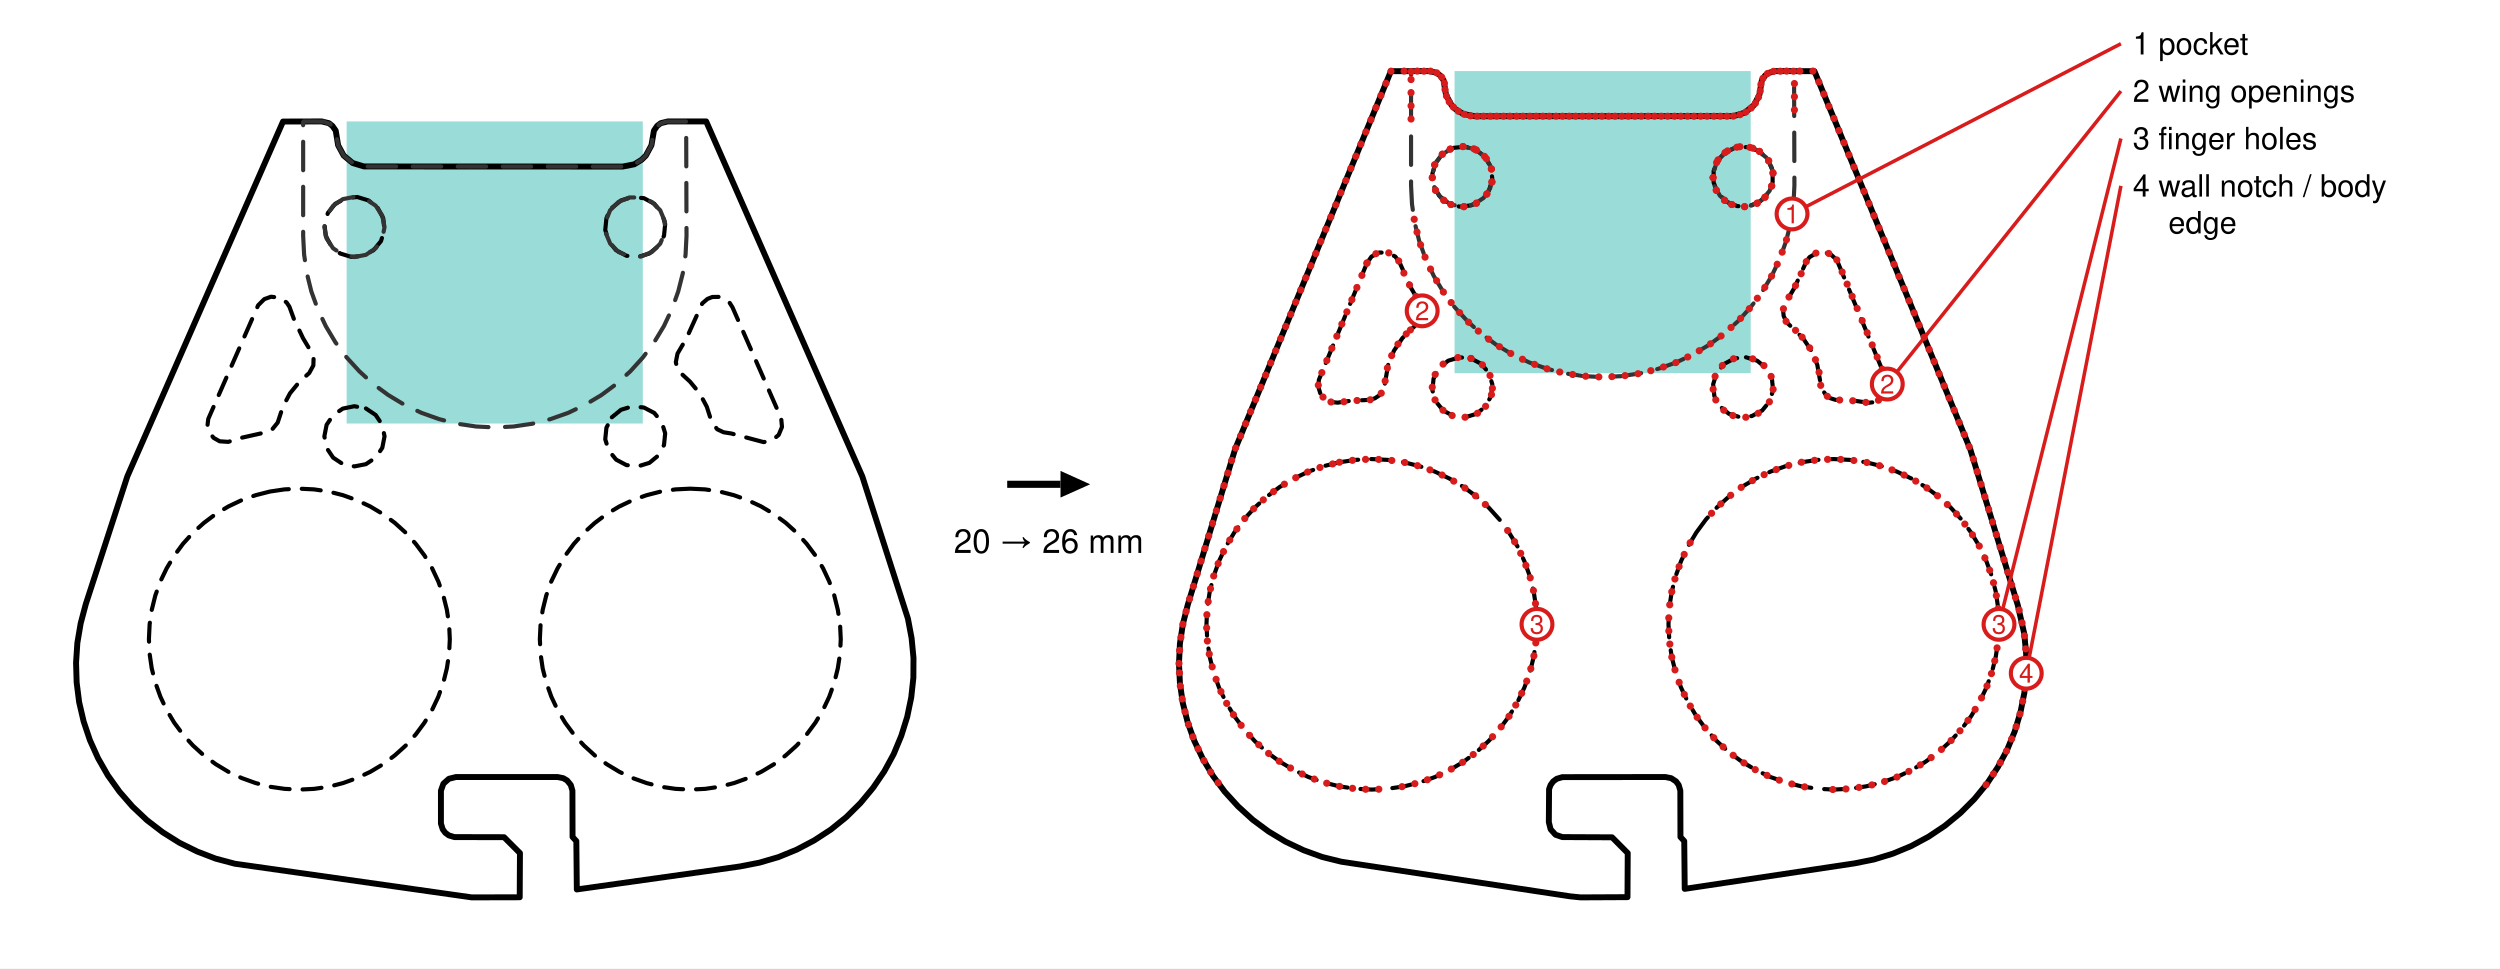
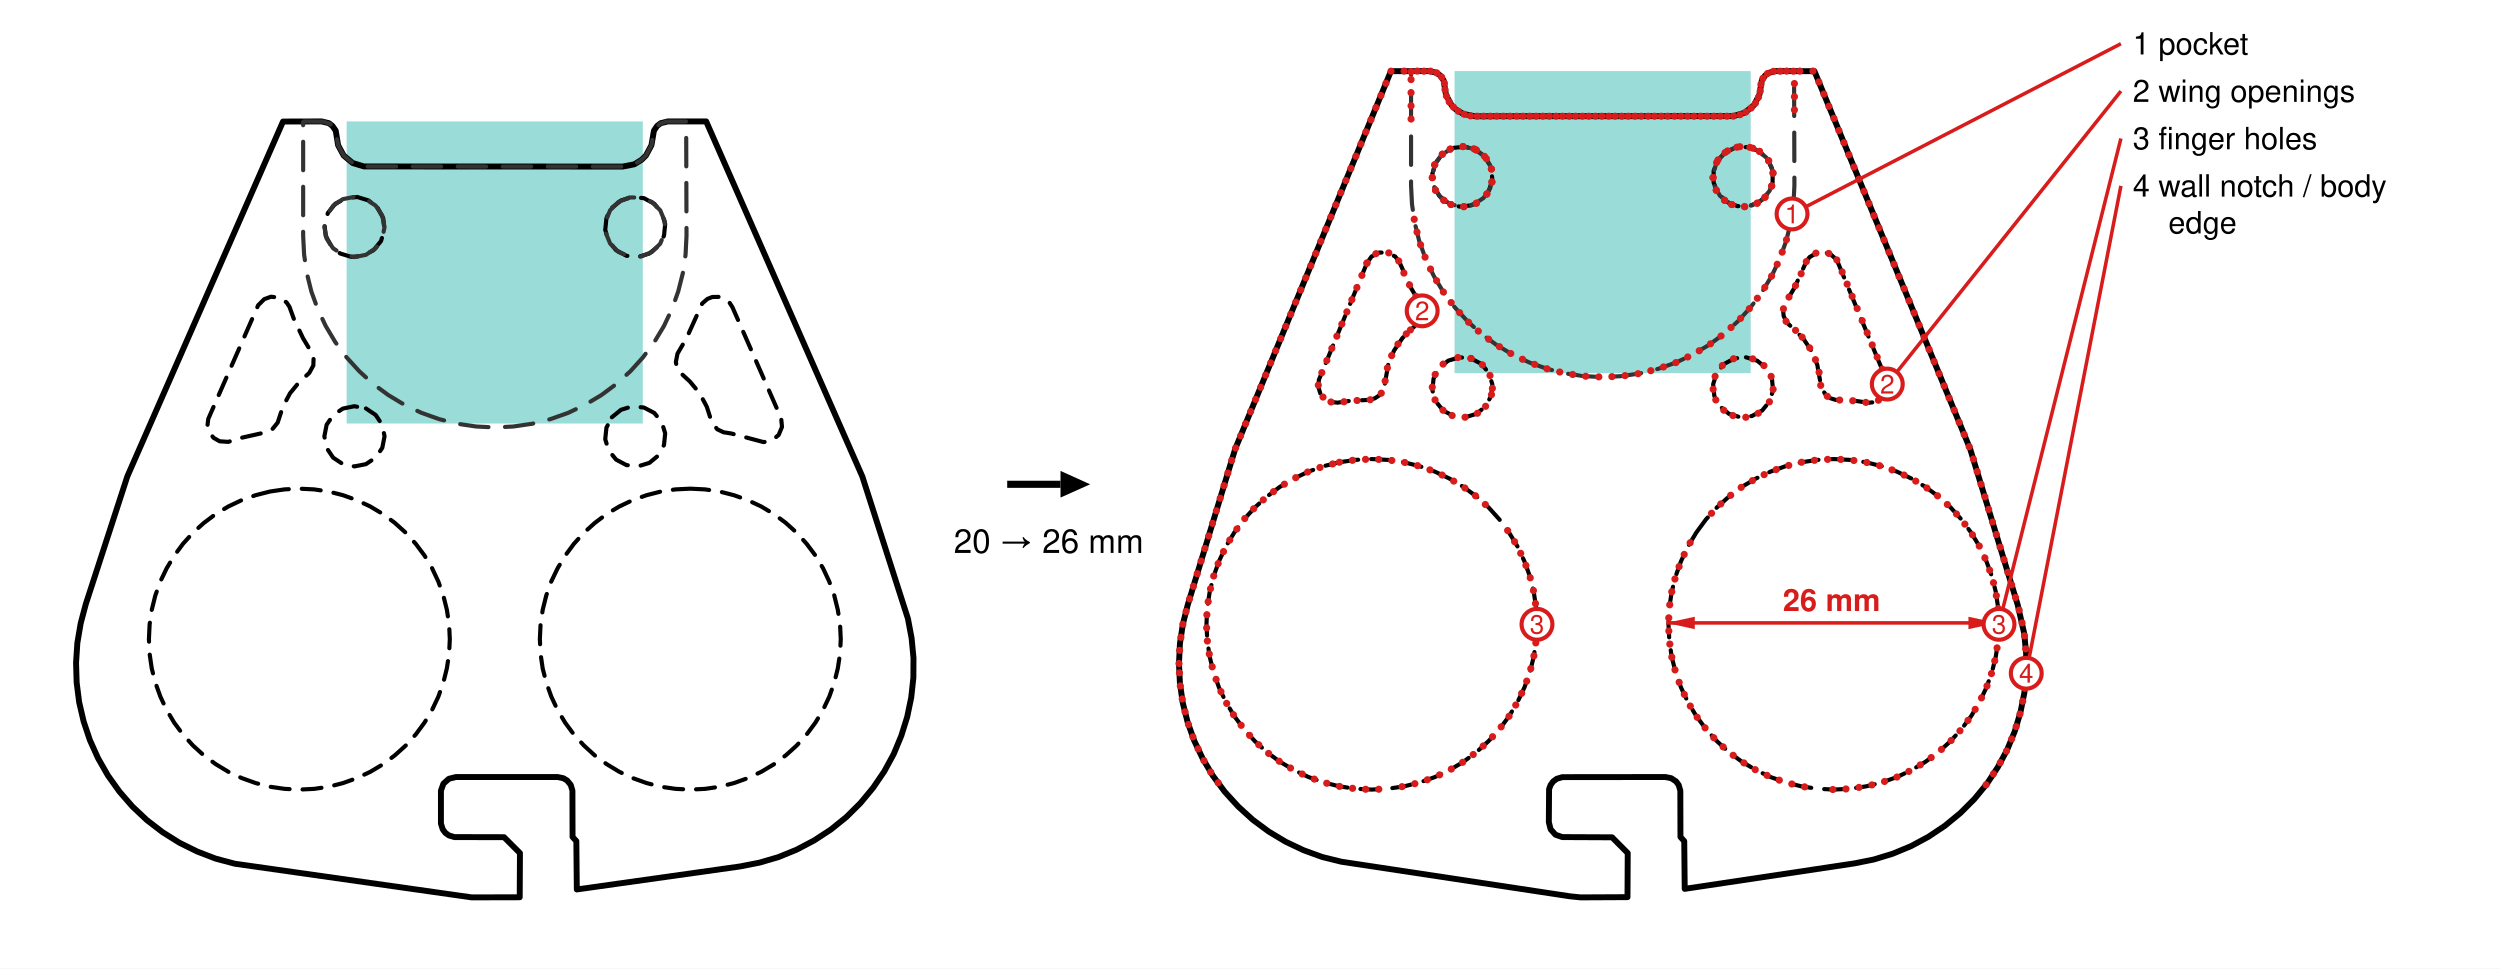
<svg xmlns="http://www.w3.org/2000/svg" width="211.03mm" height="81.75mm" viewBox="0 0 211.03 81.75" role="img">
  <rect width="211.03" height="81.75" fill="white" />
  <g class="panel" id="before">
    <path d="M 54.26 10.25 L 54.26 35.75 L 29.26 35.75 L 29.26 10.25 L 54.26 10.25 Z" fill="#20b2aa" fill-rule="evenodd" fill-opacity="0.45" stroke="none" />
    <path d="M 6.53 54.27 L 6.81 52.62 L 7.24 51.00 L 10.75 40.21 L 23.89 10.26 L 27.16 10.25 L 27.77 10.40 L 28.06 10.63 L 28.34 11.03 L 28.54 12.26 L 29.01 13.13 L 29.77 13.76 L 30.72 14.05 L 52.56 14.06 L 53.54 13.87 L 54.17 13.48 L 54.52 13.13 L 54.99 12.26 L 55.20 11.03 L 55.47 10.63 L 55.77 10.40 L 56.37 10.25 L 59.61 10.25 L 72.79 40.22 L 76.64 52.22 L 76.95 53.87 L 77.11 55.54 L 77.10 57.21 L 76.92 58.87 L 76.58 60.51 L 76.08 62.11 L 75.44 63.65 L 74.64 65.12 L 73.70 66.50 L 72.63 67.79 L 71.44 68.97 L 70.14 70.02 L 68.73 70.94 L 67.25 71.72 L 65.71 72.35 L 64.10 72.82 L 62.46 73.14 L 48.69 75.08 L 48.65 71.00 L 48.33 70.65 L 48.32 66.74 L 48.18 66.26 L 47.87 65.88 L 47.55 65.69 L 47.06 65.59 L 38.49 65.59 L 37.89 65.74 L 37.43 66.15 L 37.22 66.74 L 37.22 69.52 L 37.37 70.00 L 37.59 70.30 L 37.89 70.52 L 38.36 70.66 L 42.55 70.67 L 43.89 72.01 L 43.87 75.74 L 39.82 75.75 L 19.83 72.91 L 18.21 72.48 L 16.65 71.88 L 15.15 71.14 L 13.73 70.25 L 12.40 69.23 L 11.18 68.08 L 10.09 66.83 L 9.11 65.46 L 8.28 64.01 L 7.59 62.48 L 7.06 60.90 L 6.68 59.27 L 6.47 57.61 L 6.42 55.94 L 6.53 54.27 Z" fill="none" stroke="#000" stroke-width="0.5" stroke-linejoin="round" stroke-linecap="round" />
    <path d="M 51.67 17.53 L 52.42 16.92 L 53.37 16.63 L 54.36 16.73 L 55.23 17.20 L 55.86 17.97 L 56.15 18.91 L 56.05 19.90 L 55.58 20.77 L 54.81 21.40 L 53.86 21.69 L 52.88 21.59 L 52.00 21.12 L 51.38 20.35 L 51.09 19.41 L 51.19 18.42 L 51.38 17.96 L 51.67 17.53 Z" fill="none" stroke="#000" stroke-width="0.35" stroke-linejoin="round" stroke-linecap="round" stroke-dasharray="1.6,1.1" />
    <path d="M 57.05 30.56 L 57.19 29.85 L 57.95 28.55 L 59.28 25.61 L 59.72 25.23 L 60.13 25.07 L 60.72 25.06 L 61.27 25.28 L 61.59 25.56 L 61.83 25.94 L 65.94 35.31 L 66.01 36.04 L 65.73 36.71 L 65.17 37.18 L 64.46 37.32 L 61.72 36.59 L 61.08 36.49 L 60.55 36.24 L 60.09 35.67 L 59.66 34.33 L 59.06 33.20 L 58.24 32.21 L 57.34 31.38 L 57.13 30.99 L 57.05 30.56 Z" fill="none" stroke="#000" stroke-width="0.35" stroke-linejoin="round" stroke-linecap="round" stroke-dasharray="1.6,1.1" />
    <path d="M 51.65 35.22 L 52.42 34.59 L 53.37 34.30 L 54.35 34.40 L 55.23 34.86 L 55.86 35.63 L 56.15 36.58 L 56.05 37.56 L 55.58 38.44 L 54.82 39.07 L 53.87 39.36 L 52.88 39.26 L 52.01 38.80 L 51.38 38.03 L 51.09 37.08 L 51.19 36.10 L 51.65 35.22 Z" fill="none" stroke="#000" stroke-width="0.35" stroke-linejoin="round" stroke-linecap="round" stroke-dasharray="1.6,1.1" />
    <path d="M 21.79 25.77 L 22.31 25.25 L 22.87 25.05 L 23.59 25.12 L 24.19 25.53 L 24.43 25.89 L 24.81 26.93 L 25.58 28.55 L 26.35 29.84 L 26.47 30.26 L 26.45 30.85 L 26.10 31.49 L 25.29 32.21 L 24.48 33.20 L 23.88 34.33 L 23.44 35.67 L 22.98 36.24 L 22.45 36.49 L 20.13 37.01 L 19.27 37.30 L 18.54 37.25 L 18.03 36.96 L 17.67 36.50 L 17.51 35.94 L 17.58 35.36 L 21.79 25.77 Z" fill="none" stroke="#000" stroke-width="0.35" stroke-linejoin="round" stroke-linecap="round" stroke-dasharray="1.6,1.1" />
    <path d="M 22.79 41.49 L 24.02 41.31 L 25.26 41.25 L 26.51 41.31 L 27.74 41.49 L 28.95 41.80 L 30.12 42.22 L 31.25 42.75 L 32.32 43.39 L 33.32 44.13 L 34.25 44.97 L 35.08 45.89 L 35.83 46.89 L 36.47 47.96 L 37.00 49.09 L 37.42 50.26 L 37.72 51.47 L 37.91 52.70 L 37.97 53.95 L 37.91 55.19 L 37.72 56.42 L 37.42 57.63 L 37.00 58.81 L 36.47 59.93 L 35.83 61.00 L 35.09 62.00 L 34.25 62.93 L 33.33 63.76 L 32.33 64.51 L 31.26 65.15 L 30.13 65.68 L 28.96 66.10 L 27.75 66.41 L 26.52 66.59 L 25.27 66.65 L 24.03 66.59 L 22.79 66.41 L 21.58 66.10 L 20.41 65.68 L 19.28 65.15 L 18.22 64.51 L 17.21 63.77 L 16.29 62.93 L 15.45 62.01 L 14.71 61.01 L 14.07 59.94 L 13.54 58.81 L 13.12 57.64 L 12.81 56.43 L 12.63 55.20 L 12.57 53.95 L 12.63 52.71 L 12.81 51.48 L 13.11 50.27 L 13.53 49.09 L 14.07 47.97 L 14.71 46.90 L 15.45 45.90 L 16.29 44.97 L 17.21 44.14 L 18.21 43.39 L 19.28 42.75 L 20.40 42.22 L 21.58 41.80 L 22.79 41.49 Z" fill="none" stroke="#000" stroke-width="0.35" stroke-linejoin="round" stroke-linecap="round" stroke-dasharray="1.6,1.1" />
    <path d="M 31.88 17.55 L 32.35 18.42 L 32.45 19.41 L 32.16 20.35 L 31.53 21.12 L 30.66 21.59 L 29.67 21.69 L 28.72 21.40 L 27.96 20.77 L 27.49 19.90 L 27.39 18.91 L 27.68 17.97 L 28.30 17.20 L 29.18 16.73 L 30.16 16.63 L 31.11 16.92 L 31.88 17.55 Z" fill="none" stroke="#000" stroke-width="0.35" stroke-linejoin="round" stroke-linecap="round" stroke-dasharray="1.6,1.1" />
    <path d="M 30.89 34.48 L 31.71 35.03 L 32.26 35.85 L 32.46 36.83 L 32.27 37.80 L 31.72 38.62 L 30.89 39.18 L 29.92 39.37 L 28.95 39.18 L 28.12 38.63 L 27.57 37.81 L 27.38 36.83 L 27.57 35.86 L 28.12 35.04 L 28.94 34.49 L 29.91 34.29 L 30.89 34.48 Z" fill="none" stroke="#000" stroke-width="0.35" stroke-linejoin="round" stroke-linecap="round" stroke-dasharray="1.6,1.1" />
    <path d="M 58.26 41.25 L 59.51 41.31 L 60.74 41.49 L 61.95 41.80 L 63.12 42.22 L 64.25 42.75 L 65.32 43.39 L 66.32 44.13 L 67.25 44.97 L 68.08 45.89 L 68.83 46.89 L 69.47 47.96 L 70.00 49.09 L 70.42 50.26 L 70.72 51.47 L 70.91 52.70 L 70.97 53.95 L 70.91 55.19 L 70.72 56.42 L 70.42 57.63 L 70.00 58.81 L 69.47 59.93 L 68.83 61.00 L 68.09 62.00 L 67.25 62.93 L 66.33 63.76 L 65.33 64.51 L 64.26 65.15 L 63.13 65.68 L 61.96 66.10 L 60.75 66.41 L 59.52 66.59 L 58.27 66.65 L 57.03 66.59 L 55.79 66.41 L 54.58 66.10 L 53.41 65.68 L 52.28 65.15 L 51.22 64.51 L 50.21 63.77 L 49.29 62.93 L 48.45 62.01 L 47.71 61.01 L 47.07 59.94 L 46.54 58.81 L 46.12 57.64 L 45.81 56.43 L 45.63 55.20 L 45.57 53.95 L 45.63 52.71 L 45.81 51.48 L 46.11 50.27 L 46.53 49.09 L 47.07 47.97 L 47.71 46.90 L 48.45 45.90 L 49.29 44.97 L 50.21 44.14 L 51.21 43.39 L 52.28 42.75 L 53.40 42.22 L 54.58 41.80 L 55.79 41.49 L 57.02 41.31 L 58.26 41.25 Z" fill="none" stroke="#000" stroke-width="0.35" stroke-linejoin="round" stroke-linecap="round" stroke-dasharray="1.6,1.1" />
    <path d="M 25.59 10.30 L 25.64 10.25 L 27.28 10.26 L 27.87 10.46 L 28.33 11.03 L 28.54 12.26 L 29.01 13.13 L 29.77 13.76 L 30.72 14.05 L 52.56 14.06 L 53.54 13.87 L 54.17 13.48 L 54.52 13.13 L 54.99 12.26 L 55.20 11.03 L 55.67 10.46 L 56.25 10.26 L 57.92 10.26 L 57.95 19.91 L 57.87 21.49 L 57.64 23.06 L 57.25 24.60 L 56.72 26.09 L 56.04 27.53 L 55.22 28.89 L 54.27 30.17 L 53.21 31.34 L 52.03 32.41 L 50.76 33.35 L 49.39 34.17 L 47.96 34.85 L 46.46 35.38 L 44.92 35.77 L 43.35 36.00 L 41.77 36.08 L 40.18 36.00 L 38.61 35.77 L 37.07 35.38 L 35.58 34.85 L 34.14 34.17 L 32.78 33.35 L 31.50 32.41 L 30.33 31.34 L 29.26 30.17 L 28.31 28.89 L 27.50 27.53 L 26.82 26.09 L 26.28 24.60 L 25.90 23.06 L 25.67 21.49 L 25.59 19.91 L 25.59 10.30 Z" fill="none" stroke="#333333" stroke-width="0.35" stroke-linejoin="round" stroke-linecap="round" stroke-dasharray="2.4,1.4" />
    <path d="M 51.50 17.75 L 52.20 17.05 L 53.12 16.67 L 54.11 16.67 L 55.03 17.05 L 55.73 17.75 L 56.11 18.66 L 56.11 19.65 L 55.73 20.57 L 55.03 21.27 L 54.12 21.65 L 53.13 21.65 L 52.21 21.27 L 51.51 20.57 L 51.13 19.66 L 51.13 18.67 L 51.50 17.75 Z" fill="none" stroke="#333333" stroke-width="0.35" stroke-linejoin="round" stroke-linecap="round" stroke-dasharray="2.4,1.4" />
    <path d="M 31.71 17.36 L 32.26 18.18 L 32.46 19.16 L 32.27 20.13 L 31.72 20.95 L 30.89 21.51 L 29.92 21.70 L 28.95 21.51 L 28.12 20.96 L 27.57 20.14 L 27.38 19.16 L 27.57 18.19 L 28.12 17.37 L 28.94 16.81 L 29.91 16.62 L 30.89 16.81 L 31.71 17.36 Z" fill="none" stroke="#333333" stroke-width="0.35" stroke-linejoin="round" stroke-linecap="round" stroke-dasharray="2.4,1.4" />
  </g>
  <g class="arrow">
    <line x1="85.02" y1="40.88" x2="89.52" y2="40.88" stroke="#000" stroke-width="0.6" />
    <polygon points="92.02,40.88 89.52,39.75 89.52,42.00" fill="#000" />
    <text x="88.52" y="46.67" font-family="Helvetica, Arial, sans-serif" font-size="2.80" text-anchor="middle" fill="#000">20 → 26 mm</text>
  </g>
  <g class="panel" id="after" transform="translate(93.52 0)">
    <path d="M 54.26 6.00 L 54.26 31.50 L 29.26 31.50 L 29.26 6.00 L 54.26 6.00 Z" fill="#20b2aa" fill-rule="evenodd" fill-opacity="0.45" stroke="none" />
    <path d="M 6.00 56.01 L 6.08 54.33 L 6.33 52.68 L 6.74 51.06 L 10.74 37.91 L 23.89 6.01 L 27.16 6.00 L 27.76 6.15 L 28.06 6.38 L 28.34 6.78 L 28.54 8.01 L 29.01 8.88 L 29.36 9.23 L 30.00 9.62 L 30.97 9.81 L 52.81 9.80 L 53.76 9.51 L 54.53 8.88 L 54.99 8.01 L 55.20 6.78 L 55.47 6.38 L 55.77 6.15 L 56.37 6.00 L 59.64 6.01 L 72.79 37.91 L 76.80 51.06 L 77.35 53.49 L 77.51 55.16 L 77.52 56.83 L 77.36 58.49 L 77.03 60.13 L 76.55 61.73 L 75.91 63.29 L 75.12 64.76 L 74.20 66.16 L 73.14 67.45 L 71.96 68.63 L 70.66 69.70 L 69.27 70.63 L 67.80 71.42 L 66.26 72.06 L 64.66 72.55 L 63.02 72.88 L 48.69 75.03 L 48.65 71.00 L 48.33 70.65 L 48.32 66.74 L 48.18 66.26 L 47.96 65.96 L 47.55 65.69 L 47.06 65.59 L 38.36 65.60 L 37.89 65.74 L 37.59 65.96 L 37.37 66.26 L 37.24 66.61 L 37.22 69.40 L 37.37 70.00 L 37.78 70.46 L 38.36 70.66 L 42.56 70.68 L 43.88 72.01 L 43.86 75.73 L 39.90 75.75 L 39.01 75.66 L 19.71 72.74 L 18.09 72.34 L 16.52 71.77 L 15.00 71.05 L 13.57 70.19 L 12.23 69.20 L 10.99 68.07 L 9.86 66.83 L 8.86 65.48 L 8.01 64.05 L 7.29 62.53 L 6.73 60.96 L 6.32 59.33 L 6.08 57.68 L 6.00 56.01 Z" fill="none" stroke="#000" stroke-width="0.5" stroke-linejoin="round" stroke-linecap="round" />
    <path d="M 53.86 30.16 L 54.81 30.45 L 55.58 31.08 L 56.05 31.95 L 56.15 32.94 L 55.86 33.88 L 55.23 34.65 L 54.36 35.12 L 53.37 35.22 L 52.42 34.93 L 51.66 34.30 L 51.19 33.43 L 51.09 32.44 L 51.38 31.50 L 52.00 30.73 L 52.88 30.26 L 53.86 30.16 Z" fill="none" stroke="#000" stroke-width="0.35" stroke-linejoin="round" stroke-linecap="round" stroke-dasharray="1.6,1.1" />
    <path d="M 21.87 22.20 L 22.25 21.66 L 22.89 21.32 L 23.62 21.32 L 24.26 21.66 L 24.61 22.13 L 25.58 24.30 L 26.39 25.67 L 26.53 26.24 L 26.49 26.67 L 26.24 27.20 L 24.86 28.54 L 24.15 29.60 L 23.66 30.79 L 23.31 32.78 L 22.90 33.38 L 22.54 33.62 L 22.12 33.75 L 20.41 33.84 L 19.39 33.99 L 18.82 33.93 L 18.30 33.66 L 17.93 33.21 L 17.76 32.65 L 17.81 32.06 L 21.87 22.20 Z" fill="none" stroke="#000" stroke-width="0.35" stroke-linejoin="round" stroke-linecap="round" stroke-dasharray="1.6,1.1" />
    <path d="M 19.54 39.02 L 20.90 38.82 L 22.26 38.75 L 23.63 38.82 L 24.99 39.02 L 26.31 39.35 L 27.60 39.81 L 28.84 40.40 L 30.01 41.10 L 31.11 41.91 L 32.13 42.83 L 33.05 43.85 L 33.86 44.95 L 34.57 46.12 L 35.15 47.36 L 35.62 48.65 L 35.95 49.97 L 36.15 51.33 L 36.22 52.70 L 36.15 54.06 L 35.95 55.42 L 35.62 56.75 L 35.16 58.03 L 34.57 59.27 L 33.87 60.45 L 33.05 61.55 L 32.13 62.56 L 31.12 63.48 L 30.02 64.30 L 28.85 65.00 L 27.61 65.59 L 26.32 66.05 L 24.99 66.38 L 23.64 66.58 L 22.27 66.65 L 20.90 66.58 L 19.55 66.38 L 18.22 66.05 L 16.93 65.59 L 15.70 65.00 L 14.52 64.30 L 13.42 63.49 L 12.41 62.57 L 11.49 61.55 L 10.67 60.45 L 9.97 59.28 L 9.38 58.04 L 8.92 56.75 L 8.59 55.43 L 8.39 54.07 L 8.32 52.70 L 8.38 51.34 L 8.59 49.98 L 8.92 48.65 L 9.38 47.37 L 9.96 46.13 L 10.67 44.95 L 11.48 43.85 L 12.40 42.84 L 13.42 41.92 L 14.51 41.10 L 15.69 40.40 L 16.93 39.81 L 18.21 39.35 L 19.54 39.02 Z" fill="none" stroke="#000" stroke-width="0.35" stroke-linejoin="round" stroke-linecap="round" stroke-dasharray="1.6,1.1" />
    <path d="M 31.11 12.67 L 31.88 13.30 L 32.35 14.17 L 32.45 15.16 L 32.16 16.10 L 31.53 16.87 L 30.66 17.34 L 29.67 17.44 L 28.72 17.15 L 27.96 16.52 L 27.49 15.65 L 27.39 14.66 L 27.68 13.72 L 28.30 12.95 L 29.18 12.48 L 30.16 12.38 L 31.11 12.67 Z" fill="none" stroke="#000" stroke-width="0.35" stroke-linejoin="round" stroke-linecap="round" stroke-dasharray="1.6,1.1" />
    <path d="M 30.65 30.26 L 31.53 30.72 L 32.16 31.49 L 32.45 32.44 L 32.35 33.42 L 31.88 34.30 L 31.12 34.93 L 30.17 35.22 L 29.18 35.12 L 28.31 34.66 L 27.68 33.89 L 27.39 32.94 L 27.49 31.96 L 27.95 31.08 L 28.72 30.45 L 29.67 30.16 L 30.65 30.26 Z" fill="none" stroke="#000" stroke-width="0.35" stroke-linejoin="round" stroke-linecap="round" stroke-dasharray="1.6,1.1" />
    <path d="M 49.67 44.95 L 50.48 43.85 L 51.40 42.84 L 52.42 41.92 L 53.51 41.10 L 54.69 40.40 L 55.93 39.81 L 57.21 39.35 L 58.54 39.02 L 59.90 38.82 L 61.26 38.75 L 62.63 38.82 L 63.99 39.02 L 65.31 39.35 L 66.60 39.81 L 67.84 40.40 L 69.01 41.10 L 70.11 41.91 L 71.13 42.83 L 72.05 43.85 L 72.86 44.95 L 73.57 46.12 L 74.15 47.36 L 74.62 48.65 L 74.95 49.97 L 75.15 51.33 L 75.22 52.70 L 75.15 54.06 L 74.95 55.42 L 74.62 56.75 L 74.16 58.03 L 73.57 59.27 L 72.87 60.45 L 72.05 61.55 L 71.13 62.56 L 70.12 63.48 L 69.02 64.30 L 67.85 65.00 L 66.61 65.59 L 65.32 66.05 L 63.99 66.38 L 62.64 66.58 L 61.27 66.65 L 59.90 66.58 L 58.55 66.38 L 57.22 66.05 L 55.93 65.59 L 54.70 65.00 L 53.52 64.30 L 52.42 63.49 L 51.41 62.57 L 50.49 61.55 L 49.67 60.45 L 48.97 59.28 L 48.38 58.04 L 47.92 56.75 L 47.59 55.43 L 47.39 54.07 L 47.32 52.70 L 47.38 51.34 L 47.59 49.98 L 47.92 48.65 L 48.38 47.37 L 48.96 46.13 L 49.67 44.95 Z" fill="none" stroke="#000" stroke-width="0.35" stroke-linejoin="round" stroke-linecap="round" stroke-dasharray="1.6,1.1" />
    <path d="M 61.53 21.94 L 65.74 32.13 L 65.77 32.72 L 65.57 33.27 L 65.18 33.70 L 64.65 33.95 L 64.21 34.00 L 63.12 33.84 L 61.41 33.75 L 61.00 33.62 L 60.63 33.38 L 60.23 32.77 L 59.88 30.79 L 59.38 29.60 L 58.67 28.54 L 57.29 27.20 L 57.04 26.67 L 57.00 26.24 L 57.14 25.67 L 57.95 24.30 L 58.96 22.07 L 59.22 21.71 L 59.84 21.34 L 60.43 21.28 L 60.99 21.45 L 61.53 21.94 Z" fill="none" stroke="#000" stroke-width="0.35" stroke-linejoin="round" stroke-linecap="round" stroke-dasharray="1.6,1.1" />
    <path d="M 51.50 13.50 L 52.20 12.80 L 53.12 12.42 L 54.11 12.42 L 55.03 12.80 L 55.73 13.50 L 56.11 14.41 L 56.11 15.40 L 55.73 16.32 L 55.03 17.02 L 54.12 17.40 L 53.13 17.40 L 52.21 17.02 L 51.51 16.32 L 51.13 15.41 L 51.13 14.42 L 51.50 13.50 Z" fill="none" stroke="#000" stroke-width="0.35" stroke-linejoin="round" stroke-linecap="round" stroke-dasharray="1.6,1.1" />
    <path d="M 25.59 6.05 L 25.64 6.00 L 27.28 6.01 L 27.87 6.21 L 28.33 6.78 L 28.54 8.01 L 29.01 8.88 L 29.77 9.51 L 30.72 9.80 L 52.56 9.81 L 53.54 9.62 L 54.17 9.23 L 54.52 8.88 L 54.99 8.01 L 55.20 6.78 L 55.67 6.21 L 56.25 6.01 L 57.92 6.01 L 57.95 15.66 L 57.87 17.24 L 57.64 18.81 L 57.25 20.35 L 56.72 21.84 L 56.04 23.28 L 55.22 24.64 L 54.27 25.92 L 53.21 27.09 L 52.03 28.16 L 50.76 29.10 L 49.39 29.92 L 47.96 30.60 L 46.46 31.13 L 44.92 31.52 L 43.35 31.75 L 41.77 31.83 L 40.18 31.75 L 38.61 31.52 L 37.07 31.13 L 35.58 30.60 L 34.14 29.92 L 32.78 29.10 L 31.50 28.16 L 30.33 27.09 L 29.26 25.92 L 28.31 24.64 L 27.50 23.28 L 26.82 21.84 L 26.28 20.35 L 25.90 18.81 L 25.67 17.24 L 25.59 15.66 L 25.59 6.05 Z" fill="none" stroke="#333333" stroke-width="0.35" stroke-linejoin="round" stroke-linecap="round" stroke-dasharray="2.4,1.4" />
    <path d="M 51.38 13.72 L 52.00 12.95 L 52.88 12.48 L 53.86 12.38 L 54.81 12.67 L 55.58 13.30 L 56.05 14.17 L 56.15 15.16 L 55.86 16.10 L 55.23 16.87 L 54.36 17.34 L 53.37 17.44 L 52.42 17.15 L 51.66 16.52 L 51.19 15.65 L 51.09 14.66 L 51.38 13.72 Z" fill="none" stroke="#333333" stroke-width="0.35" stroke-linejoin="round" stroke-linecap="round" stroke-dasharray="2.4,1.4" />
    <path d="M 30.89 12.56 L 31.71 13.11 L 32.26 13.93 L 32.46 14.91 L 32.27 15.88 L 31.72 16.70 L 30.89 17.26 L 29.92 17.45 L 28.95 17.26 L 28.12 16.71 L 27.57 15.89 L 27.38 14.91 L 27.57 13.94 L 28.12 13.12 L 28.94 12.56 L 29.91 12.37 L 30.89 12.56 Z" fill="none" stroke="#333333" stroke-width="0.35" stroke-linejoin="round" stroke-linecap="round" stroke-dasharray="2.4,1.4" />
    <path d="M 6.00 56.01 L 6.08 54.33 L 6.33 52.68 L 6.74 51.06 L 10.48 38.76 L 10.75 38.00 L 10.74 37.91 L 23.89 6.01 L 23.93 6.00 L 27.16 6.00 L 27.29 6.01 L 27.53 6.05 L 27.76 6.15 L 27.87 6.22 L 28.06 6.38 L 28.22 6.56 L 28.34 6.78 L 28.41 7.02 L 28.45 7.52 L 28.48 7.77 L 28.54 8.01 L 28.63 8.24 L 28.73 8.47 L 28.86 8.68 L 29.01 8.88 L 29.18 9.07 L 29.36 9.23 L 29.56 9.38 L 29.77 9.51 L 30.00 9.62 L 30.23 9.70 L 30.47 9.76 L 30.72 9.80 L 30.97 9.81 L 52.56 9.81 L 52.81 9.80 L 53.06 9.76 L 53.30 9.70 L 53.54 9.62 L 53.76 9.51 L 53.98 9.38 L 54.18 9.23 L 54.36 9.06 L 54.53 8.88 L 54.68 8.68 L 54.80 8.47 L 54.91 8.24 L 54.99 8.01 L 55.05 7.77 L 55.09 7.52 L 55.13 7.02 L 55.20 6.78 L 55.32 6.56 L 55.47 6.38 L 55.66 6.22 L 55.77 6.15 L 56.00 6.05 L 56.25 6.01 L 56.37 6.00 L 59.61 6.00 L 59.64 6.01 L 72.79 37.91 L 72.79 38.00 L 73.06 38.76 L 76.80 51.06 L 77.02 51.85 L 77.35 53.49 L 77.51 55.16 L 77.52 56.83 L 77.36 58.49 L 77.03 60.13 L 76.55 61.73 L 75.91 63.29 L 75.12 64.76 L 74.20 66.16 L 74.07 66.31" fill="none" stroke="#d81b1b" stroke-width="0.6" stroke-linecap="round" stroke-linejoin="round" stroke-dasharray="0.01,1.1" />
    <path d="M 9.31 66.08 L 8.86 65.48 L 8.01 64.05 L 7.29 62.53 L 6.73 60.96 L 6.32 59.33 L 6.08 57.68 L 6.00 56.01" fill="none" stroke="#d81b1b" stroke-width="0.6" stroke-linecap="round" stroke-linejoin="round" stroke-dasharray="0.01,1.1" />
    <path d="M 54.43 30.29 L 54.59 30.34 L 54.81 30.45 L 55.03 30.58 L 55.23 30.72 L 55.41 30.89 L 55.58 31.08 L 55.73 31.28 L 55.86 31.49 L 55.96 31.71 L 56.05 31.95 L 56.11 32.19 L 56.15 32.44 L 56.16 32.69 L 56.15 32.94 L 56.11 33.18 L 56.05 33.42 L 55.97 33.66 L 55.86 33.88 L 55.73 34.10 L 55.58 34.30 L 55.42 34.48 L 55.25 34.63" fill="none" stroke="#d81b1b" stroke-width="0.6" stroke-linecap="round" stroke-linejoin="round" stroke-dasharray="0.01,1.1" />
    <path d="M 54.90 34.88 L 54.82 34.93 L 54.59 35.04 L 54.36 35.12 L 54.12 35.18 L 53.87 35.22 L 53.62 35.23 L 53.37 35.22 L 53.13 35.18 L 52.88 35.12 L 52.65 35.04 L 52.42 34.93 L 52.33 34.88" fill="none" stroke="#d81b1b" stroke-width="0.6" stroke-linecap="round" stroke-linejoin="round" stroke-dasharray="0.01,1.1" />
    <path d="M 51.99 34.63 L 51.82 34.49 L 51.66 34.30 L 51.51 34.10 L 51.38 33.89 L 51.27 33.67 L 51.19 33.43 L 51.16 33.31" fill="none" stroke="#d81b1b" stroke-width="0.6" stroke-linecap="round" stroke-linejoin="round" stroke-dasharray="0.01,1.1" />
    <path d="M 51.09 32.86 L 51.08 32.69 L 51.09 32.44 L 51.13 32.20 L 51.19 31.96 L 51.27 31.72 L 51.38 31.50 L 51.50 31.28 L 51.65 31.08 L 51.82 30.90 L 52.00 30.73 L 52.20 30.58 L 52.42 30.45 L 52.64 30.34 L 52.88 30.26 L 53.12 30.20 L 53.37 30.16 L 53.61 30.15 L 53.86 30.16" fill="none" stroke="#d81b1b" stroke-width="0.6" stroke-linecap="round" stroke-linejoin="round" stroke-dasharray="0.01,1.1" />
    <path d="M 21.87 22.20 L 21.97 22.01 L 22.05 21.88 L 22.25 21.66 L 22.48 21.49 L 22.61 21.42 L 22.89 21.32 L 23.03 21.29 L 23.33 21.28 L 23.62 21.32 L 23.76 21.36 L 24.03 21.49 L 24.26 21.66 L 24.46 21.88 L 24.61 22.13 L 24.81 22.68 L 25.58 24.30 L 26.39 25.67 L 26.49 25.95 L 26.53 26.24 L 26.53 26.38 L 26.49 26.67 L 26.39 26.95 L 26.24 27.20 L 26.04 27.42 L 25.77 27.64 L 25.49 27.89" fill="none" stroke="#d81b1b" stroke-width="0.6" stroke-linecap="round" stroke-linejoin="round" stroke-dasharray="0.01,1.1" />
    <path d="M 25.19 28.18 L 24.86 28.54 L 24.48 29.05 L 24.15 29.60 L 23.87 30.19 L 23.66 30.79 L 23.50 31.42 L 23.41 32.05 L 23.38 32.49 L 23.31 32.78 L 23.25 32.91 L 23.10 33.16 L 22.90 33.38 L 22.67 33.55 L 22.54 33.62 L 22.26 33.72 L 22.12 33.75 L 20.41 33.84 L 19.39 33.99 L 19.10 33.99 L 18.82 33.93 L 18.54 33.82 L 18.49 33.78" fill="none" stroke="#d81b1b" stroke-width="0.6" stroke-linecap="round" stroke-linejoin="round" stroke-dasharray="0.01,1.1" />
    <path d="M 18.16 33.52 L 18.09 33.45 L 17.93 33.21 L 17.81 32.94 L 17.76 32.65 L 17.76 32.35 L 17.81 32.06 L 21.87 22.20" fill="none" stroke="#d81b1b" stroke-width="0.6" stroke-linecap="round" stroke-linejoin="round" stroke-dasharray="0.01,1.1" />
    <path d="M 19.54 39.02 L 20.90 38.82 L 22.26 38.75 L 23.63 38.82 L 24.99 39.02 L 26.31 39.35 L 27.60 39.81 L 28.84 40.40 L 30.01 41.10 L 31.11 41.91 L 32.13 42.83 L 32.58 43.33" fill="none" stroke="#d81b1b" stroke-width="0.6" stroke-linecap="round" stroke-linejoin="round" stroke-dasharray="0.01,1.1" />
    <path d="M 33.74 44.78 L 33.86 44.95 L 34.57 46.12 L 35.15 47.36 L 35.62 48.65 L 35.95 49.97 L 36.15 51.33 L 36.22 52.70 L 36.15 54.06 L 35.95 55.42 L 35.62 56.75 L 35.16 58.03 L 34.57 59.27 L 33.87 60.45 L 33.05 61.55 L 32.13 62.56 L 31.12 63.48 L 30.02 64.30 L 28.85 65.00 L 27.61 65.59 L 26.32 66.05 L 24.99 66.38 L 24.71 66.42" fill="none" stroke="#d81b1b" stroke-width="0.6" stroke-linecap="round" stroke-linejoin="round" stroke-dasharray="0.01,1.1" />
    <path d="M 22.87 66.62 L 22.27 66.65 L 20.90 66.58 L 19.55 66.38 L 18.22 66.05 L 16.93 65.59 L 15.70 65.00 L 14.52 64.30 L 13.42 63.49 L 12.41 62.57 L 11.49 61.55 L 10.67 60.45 L 9.97 59.28 L 9.38 58.04 L 8.92 56.75 L 8.59 55.43 L 8.39 54.07 L 8.32 52.70 L 8.38 51.34 L 8.59 49.98 L 8.92 48.65 L 9.38 47.37 L 9.96 46.13 L 10.67 44.95 L 11.48 43.85 L 12.40 42.84 L 13.42 41.92 L 14.51 41.10 L 15.69 40.40 L 16.93 39.81 L 18.21 39.35 L 19.54 39.02" fill="none" stroke="#d81b1b" stroke-width="0.6" stroke-linecap="round" stroke-linejoin="round" stroke-dasharray="0.01,1.1" />
    <path d="M 31.11 12.67 L 31.33 12.80 L 31.53 12.94 L 31.71 13.11 L 31.88 13.30 L 32.03 13.50 L 32.16 13.71 L 32.23 13.86" fill="none" stroke="#d81b1b" stroke-width="0.6" stroke-linecap="round" stroke-linejoin="round" stroke-dasharray="0.01,1.1" />
    <path d="M 32.37 14.26 L 32.41 14.41 L 32.45 14.66 L 32.46 14.91 L 32.45 15.16 L 32.41 15.40 L 32.35 15.64 L 32.27 15.88 L 32.16 16.10 L 32.03 16.32 L 31.88 16.52 L 31.72 16.70 L 31.53 16.87 L 31.48 16.91" fill="none" stroke="#d81b1b" stroke-width="0.6" stroke-linecap="round" stroke-linejoin="round" stroke-dasharray="0.01,1.1" />
    <path d="M 31.11 17.15 L 30.89 17.26 L 30.66 17.34 L 30.42 17.40 L 30.17 17.44 L 29.92 17.45 L 29.67 17.44 L 29.43 17.40 L 29.18 17.34 L 28.95 17.26 L 28.72 17.15 L 28.72 17.15" fill="none" stroke="#d81b1b" stroke-width="0.6" stroke-linecap="round" stroke-linejoin="round" stroke-dasharray="0.01,1.1" />
    <path d="M 28.36 16.91 L 28.31 16.88 L 28.12 16.71 L 27.96 16.52 L 27.81 16.32 L 27.68 16.11 L 27.57 15.89 L 27.49 15.65 L 27.43 15.41 L 27.39 15.16 L 27.38 14.91 L 27.39 14.66 L 27.43 14.42 L 27.49 14.18 L 27.57 13.94 L 27.68 13.72 L 27.80 13.50 L 27.95 13.30 L 28.12 13.12 L 28.30 12.95 L 28.50 12.80 L 28.54 12.78" fill="none" stroke="#d81b1b" stroke-width="0.6" stroke-linecap="round" stroke-linejoin="round" stroke-dasharray="0.01,1.1" />
    <path d="M 28.89 12.59 L 28.94 12.56 L 29.18 12.48 L 29.42 12.42 L 29.67 12.38 L 29.91 12.37 L 30.16 12.38 L 30.41 12.42 L 30.65 12.48 L 30.89 12.56 L 31.11 12.67" fill="none" stroke="#d81b1b" stroke-width="0.6" stroke-linecap="round" stroke-linejoin="round" stroke-dasharray="0.01,1.1" />
    <path d="M 30.65 30.26 L 30.89 30.34 L 31.11 30.45 L 31.33 30.58 L 31.53 30.72 L 31.71 30.89 L 31.88 31.08 L 32.03 31.28 L 32.16 31.49 L 32.26 31.71 L 32.35 31.95 L 32.41 32.19 L 32.45 32.44 L 32.46 32.69 L 32.45 32.86" fill="none" stroke="#d81b1b" stroke-width="0.6" stroke-linecap="round" stroke-linejoin="round" stroke-dasharray="0.01,1.1" />
    <path d="M 32.38 33.31 L 32.35 33.42 L 32.27 33.66 L 32.16 33.88 L 32.03 34.10 L 31.88 34.30 L 31.72 34.48 L 31.55 34.63" fill="none" stroke="#d81b1b" stroke-width="0.6" stroke-linecap="round" stroke-linejoin="round" stroke-dasharray="0.01,1.1" />
    <path d="M 31.20 34.88 L 31.12 34.93 L 30.89 35.04 L 30.66 35.12 L 30.42 35.18 L 30.17 35.22 L 29.92 35.23 L 29.67 35.22 L 29.43 35.18 L 29.18 35.12 L 28.95 35.04 L 28.72 34.93 L 28.63 34.88" fill="none" stroke="#d81b1b" stroke-width="0.6" stroke-linecap="round" stroke-linejoin="round" stroke-dasharray="0.01,1.1" />
    <path d="M 28.29 34.63 L 28.12 34.49 L 27.96 34.30 L 27.81 34.10 L 27.68 33.89 L 27.57 33.67 L 27.49 33.43 L 27.43 33.19 L 27.39 32.94 L 27.38 32.69 L 27.39 32.44 L 27.43 32.20 L 27.49 31.96 L 27.57 31.72 L 27.68 31.50 L 27.80 31.28 L 27.95 31.08 L 28.12 30.90 L 28.30 30.73 L 28.50 30.58 L 28.72 30.45 L 28.94 30.34 L 29.10 30.29" fill="none" stroke="#d81b1b" stroke-width="0.6" stroke-linecap="round" stroke-linejoin="round" stroke-dasharray="0.01,1.1" />
    <path d="M 29.54 30.18 L 29.67 30.16 L 29.91 30.15 L 30.16 30.16 L 30.41 30.20 L 30.65 30.26" fill="none" stroke="#d81b1b" stroke-width="0.6" stroke-linecap="round" stroke-linejoin="round" stroke-dasharray="0.01,1.1" />
    <path d="M 50.95 43.33 L 51.40 42.84 L 52.42 41.92 L 53.51 41.10 L 54.69 40.40 L 55.93 39.81 L 57.21 39.35 L 58.54 39.02 L 59.90 38.82 L 61.26 38.75 L 62.63 38.82 L 63.99 39.02 L 65.31 39.35 L 66.60 39.81 L 67.84 40.40 L 69.01 41.10 L 70.11 41.91 L 71.13 42.83 L 72.05 43.85 L 72.86 44.95 L 73.57 46.12 L 74.15 47.36 L 74.62 48.65 L 74.95 49.97 L 75.15 51.33 L 75.22 52.70 L 75.15 54.06 L 74.95 55.42 L 74.62 56.75 L 74.16 58.03 L 73.57 59.27 L 72.87 60.45 L 72.05 61.55 L 71.13 62.56 L 70.12 63.48 L 69.02 64.30 L 67.85 65.00 L 66.61 65.59 L 65.32 66.05 L 63.99 66.38 L 62.64 66.58 L 61.27 66.65 L 60.66 66.62" fill="none" stroke="#d81b1b" stroke-width="0.6" stroke-linecap="round" stroke-linejoin="round" stroke-dasharray="0.01,1.1" />
    <path d="M 58.82 66.42 L 58.55 66.38 L 57.22 66.05 L 55.93 65.59 L 54.70 65.00 L 53.52 64.30 L 52.42 63.49 L 51.41 62.57 L 50.49 61.55 L 49.67 60.45 L 48.97 59.28 L 48.38 58.04 L 47.92 56.75 L 47.59 55.43 L 47.39 54.07 L 47.32 52.70 L 47.38 51.34 L 47.59 49.98 L 47.92 48.65 L 48.38 47.37 L 48.96 46.13 L 49.67 44.95" fill="none" stroke="#d81b1b" stroke-width="0.6" stroke-linecap="round" stroke-linejoin="round" stroke-dasharray="0.01,1.1" />
    <path d="M 61.53 21.94 L 61.67 22.21 L 65.67 31.92 L 65.74 32.13 L 65.79 32.42 L 65.77 32.72 L 65.70 33.00 L 65.57 33.27 L 65.40 33.50 L 65.38 33.53" fill="none" stroke="#d81b1b" stroke-width="0.6" stroke-linecap="round" stroke-linejoin="round" stroke-dasharray="0.01,1.1" />
    <path d="M 65.05 33.78 L 64.93 33.85 L 64.65 33.95 L 64.51 33.98 L 64.21 34.00 L 63.12 33.84 L 61.41 33.75 L 61.27 33.72 L 61.00 33.62 L 60.86 33.55 L 60.63 33.38 L 60.43 33.16 L 60.35 33.04 L 60.23 32.77 L 60.16 32.49 L 60.13 32.05 L 60.03 31.42 L 59.88 30.79 L 59.66 30.19 L 59.38 29.60 L 59.05 29.05 L 58.67 28.54 L 58.35 28.18" fill="none" stroke="#d81b1b" stroke-width="0.6" stroke-linecap="round" stroke-linejoin="round" stroke-dasharray="0.01,1.1" />
    <path d="M 58.05 27.89 L 57.77 27.64 L 57.49 27.42 L 57.29 27.20 L 57.14 26.95 L 57.04 26.67 L 57.00 26.38 L 57.00 26.24 L 57.04 25.95 L 57.14 25.67 L 57.95 24.30 L 58.72 22.68 L 58.87 22.27 L 58.96 22.07 L 59.04 21.94 L 59.22 21.71 L 59.45 21.52 L 59.70 21.39 L 59.84 21.34 L 60.14 21.28 L 60.43 21.28 L 60.72 21.34 L 60.99 21.45 L 61.23 21.62 L 61.44 21.82 L 61.53 21.94" fill="none" stroke="#d81b1b" stroke-width="0.6" stroke-linecap="round" stroke-linejoin="round" stroke-dasharray="0.01,1.1" />
    <path d="M 51.50 13.50 L 51.65 13.30 L 51.82 13.12 L 52.00 12.95 L 52.20 12.80 L 52.42 12.67 L 52.64 12.56 L 52.88 12.48 L 53.12 12.42 L 53.37 12.38 L 53.61 12.37 L 53.86 12.38 L 54.11 12.42 L 54.35 12.48 L 54.59 12.56 L 54.64 12.59" fill="none" stroke="#d81b1b" stroke-width="0.6" stroke-linecap="round" stroke-linejoin="round" stroke-dasharray="0.01,1.1" />
    <path d="M 55.00 12.78 L 55.03 12.80 L 55.23 12.94 L 55.41 13.11 L 55.58 13.30 L 55.73 13.50 L 55.86 13.71 L 55.96 13.93 L 56.05 14.17 L 56.11 14.41 L 56.15 14.66 L 56.16 14.91 L 56.15 15.16 L 56.11 15.40 L 56.05 15.64 L 55.97 15.88 L 55.86 16.10 L 55.73 16.32 L 55.58 16.52 L 55.42 16.70 L 55.23 16.87 L 55.18 16.91" fill="none" stroke="#d81b1b" stroke-width="0.6" stroke-linecap="round" stroke-linejoin="round" stroke-dasharray="0.01,1.1" />
    <path d="M 54.81 17.15 L 54.59 17.26 L 54.36 17.34 L 54.12 17.40 L 53.87 17.44 L 53.62 17.45 L 53.37 17.44 L 53.13 17.40 L 52.88 17.34 L 52.65 17.26 L 52.42 17.15 L 52.42 17.15" fill="none" stroke="#d81b1b" stroke-width="0.6" stroke-linecap="round" stroke-linejoin="round" stroke-dasharray="0.01,1.1" />
    <path d="M 52.06 16.91 L 52.01 16.88 L 51.82 16.71 L 51.66 16.52 L 51.51 16.32 L 51.38 16.11 L 51.27 15.89 L 51.19 15.65 L 51.13 15.41 L 51.09 15.16 L 51.08 14.91 L 51.09 14.66 L 51.13 14.42 L 51.17 14.26" fill="none" stroke="#d81b1b" stroke-width="0.6" stroke-linecap="round" stroke-linejoin="round" stroke-dasharray="0.01,1.1" />
    <path d="M 25.59 6.05 L 25.60 6.02 L 25.64 6.00 L 27.28 6.01 L 27.53 6.06 L 27.76 6.15 L 27.87 6.21 L 28.07 6.38 L 28.22 6.57 L 28.33 6.78 L 28.41 7.03 L 28.45 7.52 L 28.48 7.77 L 28.54 8.01 L 28.63 8.24 L 28.73 8.47 L 28.86 8.68 L 29.01 8.88 L 29.18 9.06 L 29.36 9.23 L 29.56 9.38 L 29.77 9.51 L 30.00 9.62 L 30.23 9.70 L 30.47 9.76 L 30.72 9.80 L 30.97 9.81 L 52.56 9.81 L 52.81 9.80 L 53.06 9.76 L 53.30 9.70 L 53.54 9.62 L 53.76 9.51 L 53.98 9.38 L 54.17 9.23 L 54.36 9.07 L 54.52 8.88 L 54.67 8.68 L 54.80 8.47 L 54.91 8.24 L 54.99 8.01 L 55.05 7.77 L 55.09 7.52 L 55.13 7.03 L 55.20 6.78 L 55.32 6.57 L 55.47 6.38 L 55.67 6.21 L 55.78 6.15 L 56.00 6.06 L 56.25 6.01 L 57.92 6.01 L 57.95 6.05 L 57.95 10.05" fill="none" stroke="#d81b1b" stroke-width="0.6" stroke-linecap="round" stroke-linejoin="round" stroke-dasharray="0.01,1.1" />
    <path d="M 57.75 18.06 L 57.64 18.81 L 57.25 20.35 L 56.72 21.84 L 56.04 23.28 L 55.22 24.64 L 54.27 25.92 L 53.21 27.09 L 52.03 28.16 L 50.76 29.10 L 49.39 29.92 L 47.96 30.60 L 46.46 31.13 L 44.92 31.52 L 43.35 31.75 L 41.77 31.83 L 40.18 31.75 L 38.61 31.52 L 37.07 31.13 L 35.58 30.60 L 34.14 29.92 L 32.78 29.10 L 31.50 28.16 L 30.33 27.09 L 29.26 25.92 L 28.31 24.64 L 27.50 23.28 L 26.82 21.84 L 26.28 20.35 L 25.90 18.81 L 25.79 18.06" fill="none" stroke="#d81b1b" stroke-width="0.6" stroke-linecap="round" stroke-linejoin="round" stroke-dasharray="0.01,1.1" />
    <path d="M 25.59 10.05 L 25.59 6.05" fill="none" stroke="#d81b1b" stroke-width="0.6" stroke-linecap="round" stroke-linejoin="round" stroke-dasharray="0.01,1.1" />
    <path d="M 51.38 13.72 L 51.50 13.50 L 51.65 13.30 L 51.82 13.12 L 52.00 12.95 L 52.20 12.80 L 52.42 12.67 L 52.64 12.56 L 52.88 12.48 L 53.12 12.42 L 53.37 12.38 L 53.61 12.37 L 53.86 12.38 L 54.11 12.42 L 54.35 12.48 L 54.59 12.56 L 54.64 12.59" fill="none" stroke="#d81b1b" stroke-width="0.6" stroke-linecap="round" stroke-linejoin="round" stroke-dasharray="0.01,1.1" />
    <path d="M 55.00 12.78 L 55.03 12.80 L 55.23 12.94 L 55.41 13.11 L 55.58 13.30 L 55.73 13.50 L 55.86 13.71 L 55.96 13.93 L 56.05 14.17 L 56.11 14.41 L 56.15 14.66 L 56.16 14.91 L 56.15 15.16 L 56.11 15.40 L 56.05 15.64 L 55.97 15.88 L 55.86 16.10 L 55.73 16.32 L 55.58 16.52 L 55.42 16.70 L 55.23 16.87 L 55.18 16.91" fill="none" stroke="#d81b1b" stroke-width="0.6" stroke-linecap="round" stroke-linejoin="round" stroke-dasharray="0.01,1.1" />
    <path d="M 54.81 17.15 L 54.59 17.26 L 54.36 17.34 L 54.12 17.40 L 53.87 17.44 L 53.62 17.45 L 53.37 17.44 L 53.13 17.40 L 52.88 17.34 L 52.65 17.26 L 52.42 17.15 L 52.42 17.15" fill="none" stroke="#d81b1b" stroke-width="0.6" stroke-linecap="round" stroke-linejoin="round" stroke-dasharray="0.01,1.1" />
    <path d="M 52.06 16.91 L 52.01 16.88 L 51.82 16.71 L 51.66 16.52 L 51.51 16.32 L 51.38 16.11 L 51.27 15.89 L 51.19 15.65 L 51.13 15.41 L 51.09 15.16 L 51.08 14.91 L 51.09 14.66 L 51.13 14.42 L 51.17 14.26" fill="none" stroke="#d81b1b" stroke-width="0.6" stroke-linecap="round" stroke-linejoin="round" stroke-dasharray="0.01,1.1" />
    <path d="M 30.89 12.56 L 31.11 12.67 L 31.33 12.80 L 31.53 12.94 L 31.71 13.11 L 31.88 13.30 L 32.03 13.50 L 32.16 13.71 L 32.23 13.86" fill="none" stroke="#d81b1b" stroke-width="0.6" stroke-linecap="round" stroke-linejoin="round" stroke-dasharray="0.01,1.1" />
    <path d="M 32.37 14.26 L 32.41 14.41 L 32.45 14.66 L 32.46 14.91 L 32.45 15.16 L 32.41 15.40 L 32.35 15.64 L 32.27 15.88 L 32.16 16.10 L 32.03 16.32 L 31.88 16.52 L 31.72 16.70 L 31.53 16.87 L 31.48 16.91" fill="none" stroke="#d81b1b" stroke-width="0.6" stroke-linecap="round" stroke-linejoin="round" stroke-dasharray="0.01,1.1" />
    <path d="M 31.11 17.15 L 30.89 17.26 L 30.66 17.34 L 30.42 17.40 L 30.17 17.44 L 29.92 17.45 L 29.67 17.44 L 29.43 17.40 L 29.18 17.34 L 28.95 17.26 L 28.72 17.15 L 28.72 17.15" fill="none" stroke="#d81b1b" stroke-width="0.6" stroke-linecap="round" stroke-linejoin="round" stroke-dasharray="0.01,1.1" />
    <path d="M 28.36 16.91 L 28.31 16.88 L 28.12 16.71 L 27.96 16.52 L 27.81 16.32 L 27.68 16.11 L 27.57 15.89 L 27.49 15.65 L 27.43 15.41 L 27.39 15.16 L 27.38 14.91 L 27.39 14.66 L 27.43 14.42 L 27.49 14.18 L 27.57 13.94 L 27.68 13.72 L 27.80 13.50 L 27.95 13.30 L 28.12 13.12 L 28.30 12.95 L 28.50 12.80 L 28.54 12.78" fill="none" stroke="#d81b1b" stroke-width="0.6" stroke-linecap="round" stroke-linejoin="round" stroke-dasharray="0.01,1.1" />
    <path d="M 28.89 12.59 L 28.94 12.56 L 29.18 12.48 L 29.42 12.42 L 29.67 12.38 L 29.91 12.37 L 30.16 12.38 L 30.41 12.42 L 30.65 12.48 L 30.89 12.56" fill="none" stroke="#d81b1b" stroke-width="0.6" stroke-linecap="round" stroke-linejoin="round" stroke-dasharray="0.01,1.1" />
+     <g class="dimension">
+       <line x1="47.14" y1="52.58" x2="75.04" y2="52.58" stroke="#d81b1b" stroke-width="0.3" />
+       <polygon points="47.14,52.58 49.54,52.06 49.54,53.11" fill="#d81b1b" />
+       <polygon points="75.04,52.58 72.64,52.06 72.64,53.11" fill="#d81b1b" />
+       <text x="61.09" y="51.58" font-family="Helvetica, Arial, sans-serif" font-size="2.6" font-weight="bold" text-anchor="middle" fill="white" stroke="white" stroke-width="0.8" stroke-linejoin="round">26 mm</text>
+       <text x="61.09" y="51.58" font-family="Helvetica, Arial, sans-serif" font-size="2.6" font-weight="bold" text-anchor="middle" fill="#d81b1b">26 mm</text>
+     </g>
    <circle cx="36.22" cy="52.70" r="1.3" fill="white" stroke="#d81b1b" stroke-width="0.35" />
    <text x="36.22" y="53.49" font-family="Helvetica, Arial, sans-serif" font-size="2.20" text-anchor="middle" fill="#d81b1b">3</text>
    <circle cx="77.52" cy="56.83" r="1.3" fill="white" stroke="#d81b1b" stroke-width="0.35" />
    <text x="77.52" y="57.62" font-family="Helvetica, Arial, sans-serif" font-size="2.20" text-anchor="middle" fill="#d81b1b">4</text>
    <circle cx="26.53" cy="26.24" r="1.3" fill="white" stroke="#d81b1b" stroke-width="0.35" />
    <text x="26.53" y="27.03" font-family="Helvetica, Arial, sans-serif" font-size="2.20" text-anchor="middle" fill="#d81b1b">2</text>
    <circle cx="57.75" cy="18.06" r="1.3" fill="white" stroke="#d81b1b" stroke-width="0.35" />
    <text x="57.75" y="18.85" font-family="Helvetica, Arial, sans-serif" font-size="2.20" text-anchor="middle" fill="#d81b1b">1</text>
    <circle cx="75.22" cy="52.70" r="1.3" fill="white" stroke="#d81b1b" stroke-width="0.35" />
    <text x="75.22" y="53.49" font-family="Helvetica, Arial, sans-serif" font-size="2.20" text-anchor="middle" fill="#d81b1b">3</text>
    <circle cx="65.79" cy="32.42" r="1.3" fill="white" stroke="#d81b1b" stroke-width="0.35" />
    <text x="65.79" y="33.22" font-family="Helvetica, Arial, sans-serif" font-size="2.20" text-anchor="middle" fill="#d81b1b">2</text>
  </g>
  <g class="key">
    <text x="180.03" y="4.60" font-family="Helvetica, Arial, sans-serif" font-size="2.60" text-anchor="start" fill="#000">1 pocket</text>
    <text x="180.03" y="8.60" font-family="Helvetica, Arial, sans-serif" font-size="2.60" text-anchor="start" fill="#000">2 wing openings</text>
    <text x="180.03" y="12.60" font-family="Helvetica, Arial, sans-serif" font-size="2.60" text-anchor="start" fill="#000">3 finger holes</text>
    <text x="180.03" y="16.60" font-family="Helvetica, Arial, sans-serif" font-size="2.60" text-anchor="start" fill="#000">4 wall notch / body</text>
    <text x="183.03" y="19.70" font-family="Helvetica, Arial, sans-serif" font-size="2.60" text-anchor="start" fill="#000">edge</text>
  </g>
  <g class="leaders">
    <line x1="152.42" y1="17.46" x2="179.03" y2="3.69" stroke="#d81b1b" stroke-width="0.3" />
    <line x1="160.11" y1="31.41" x2="179.03" y2="7.69" stroke="#d81b1b" stroke-width="0.3" />
    <line x1="169.05" y1="51.44" x2="179.03" y2="11.69" stroke="#d81b1b" stroke-width="0.3" />
    <line x1="171.28" y1="55.55" x2="179.03" y2="15.69" stroke="#d81b1b" stroke-width="0.3" />
  </g>
</svg>
